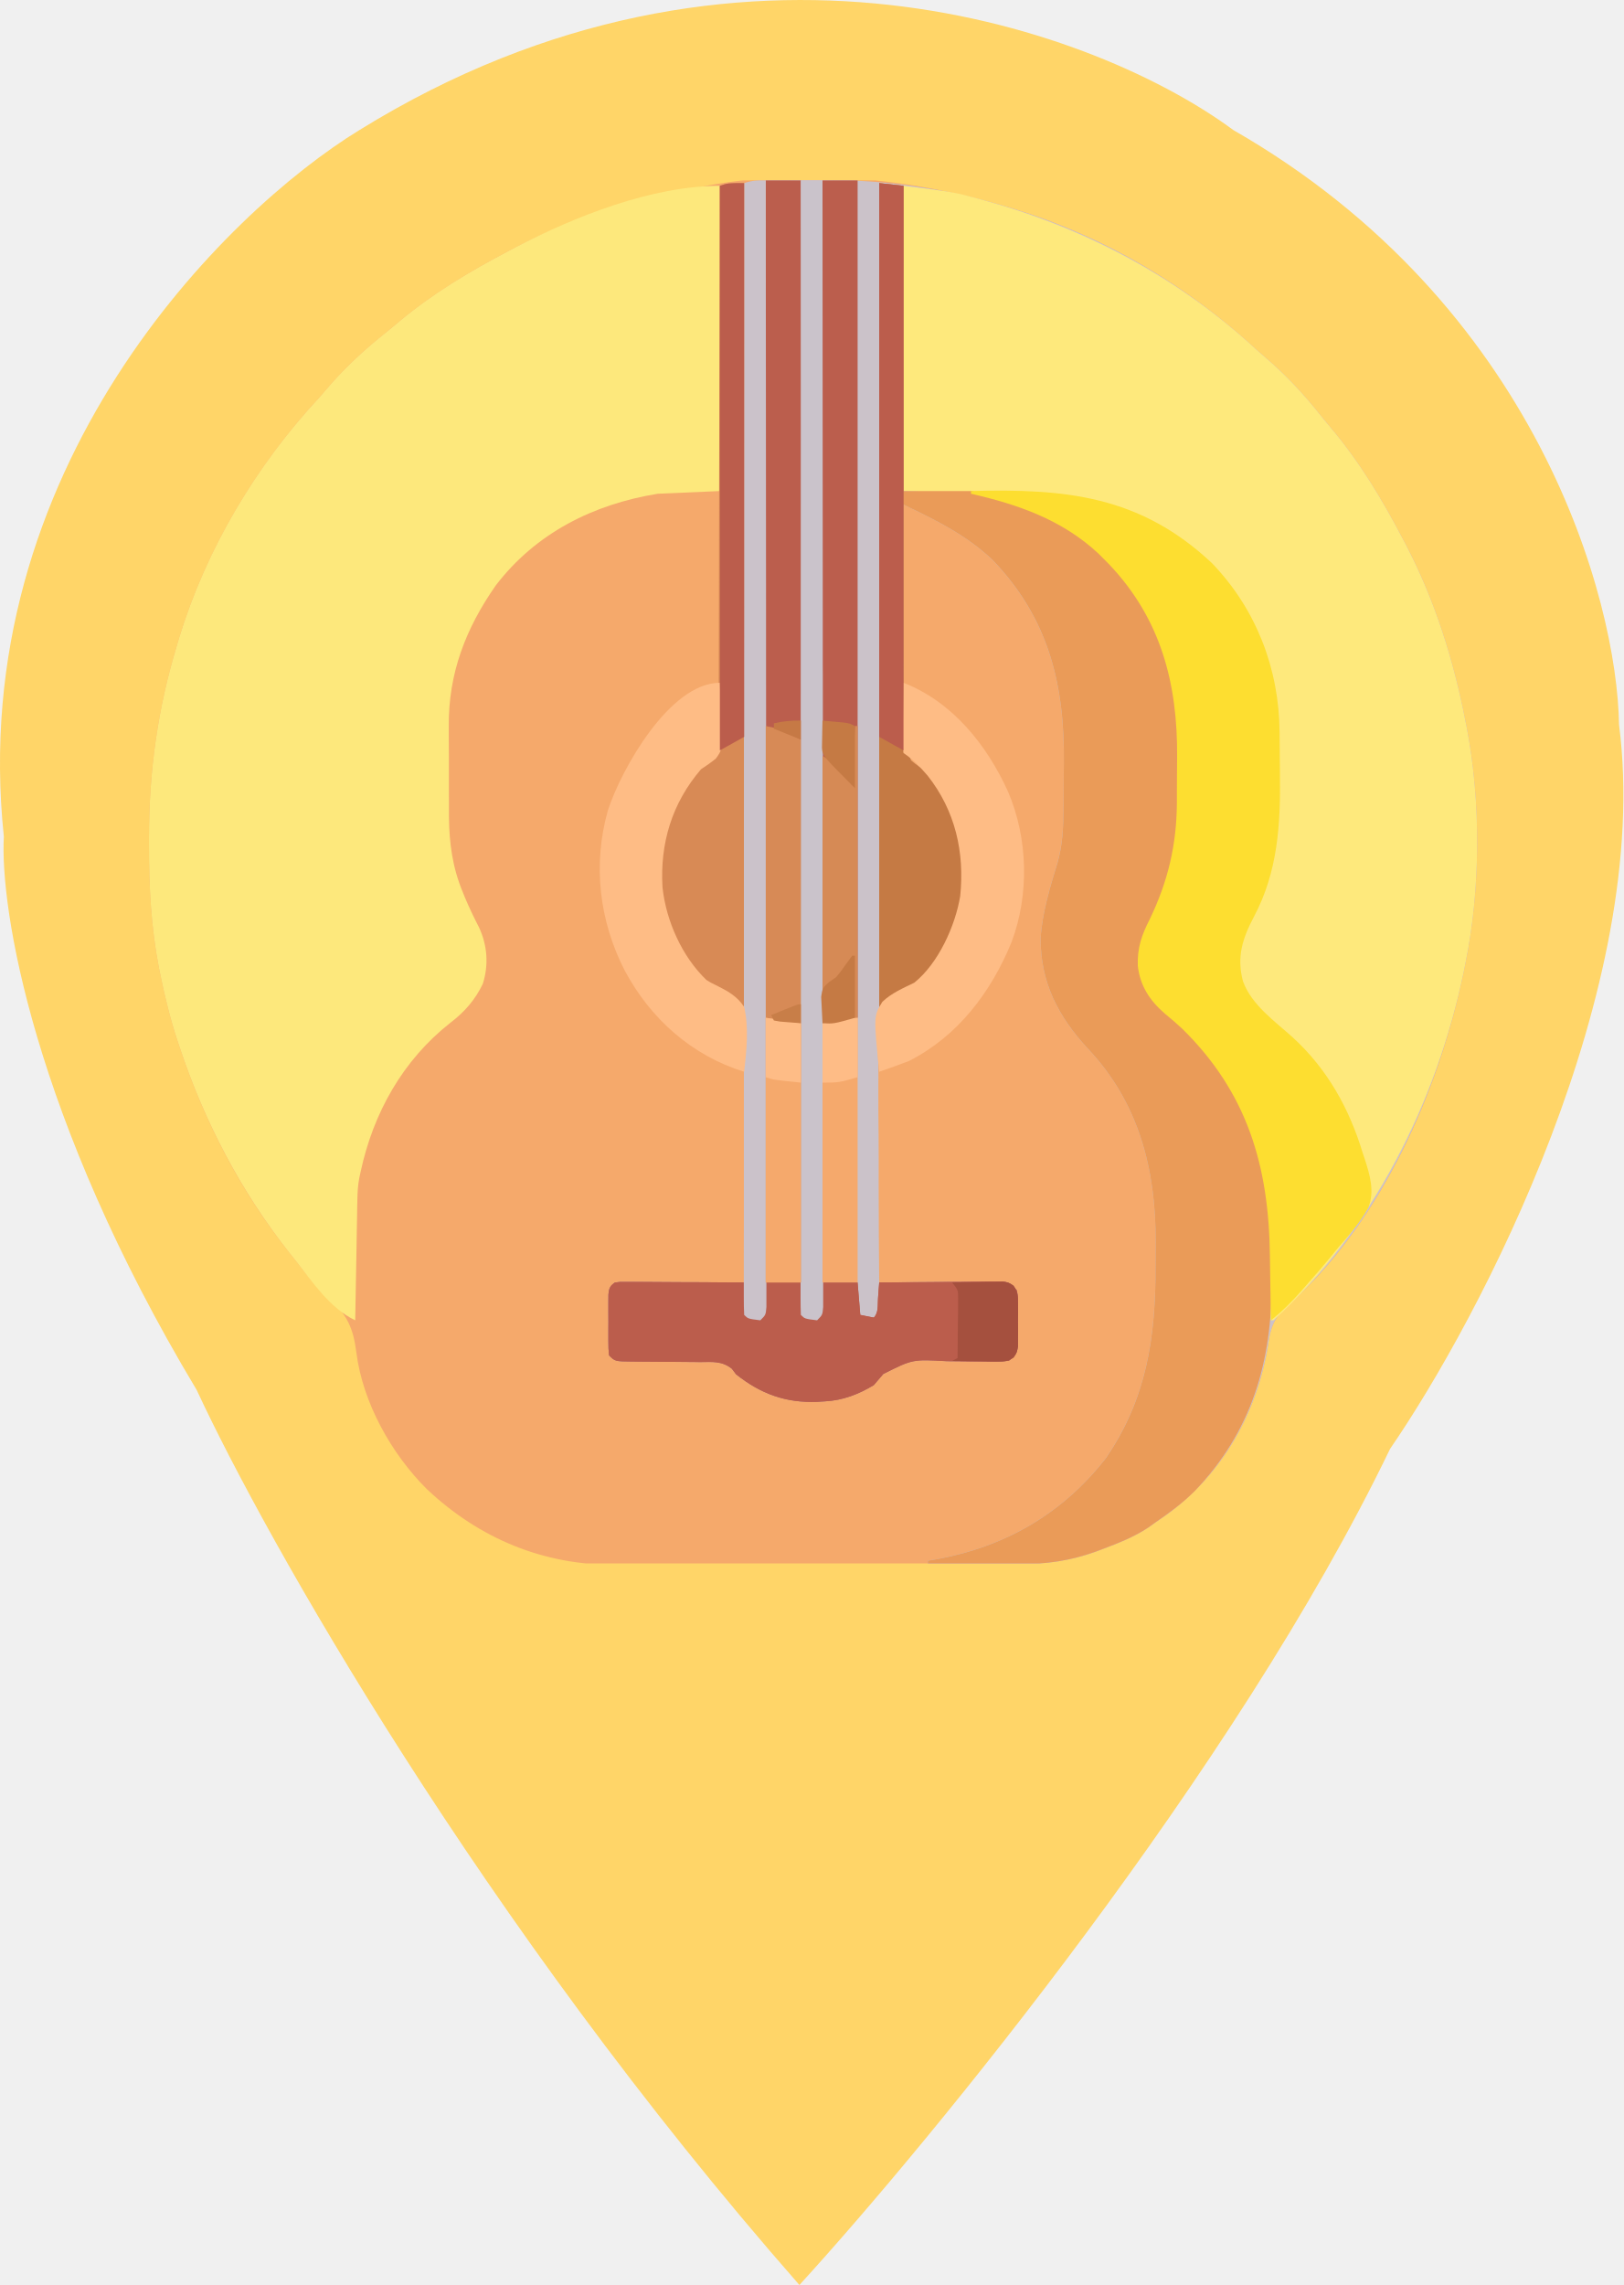
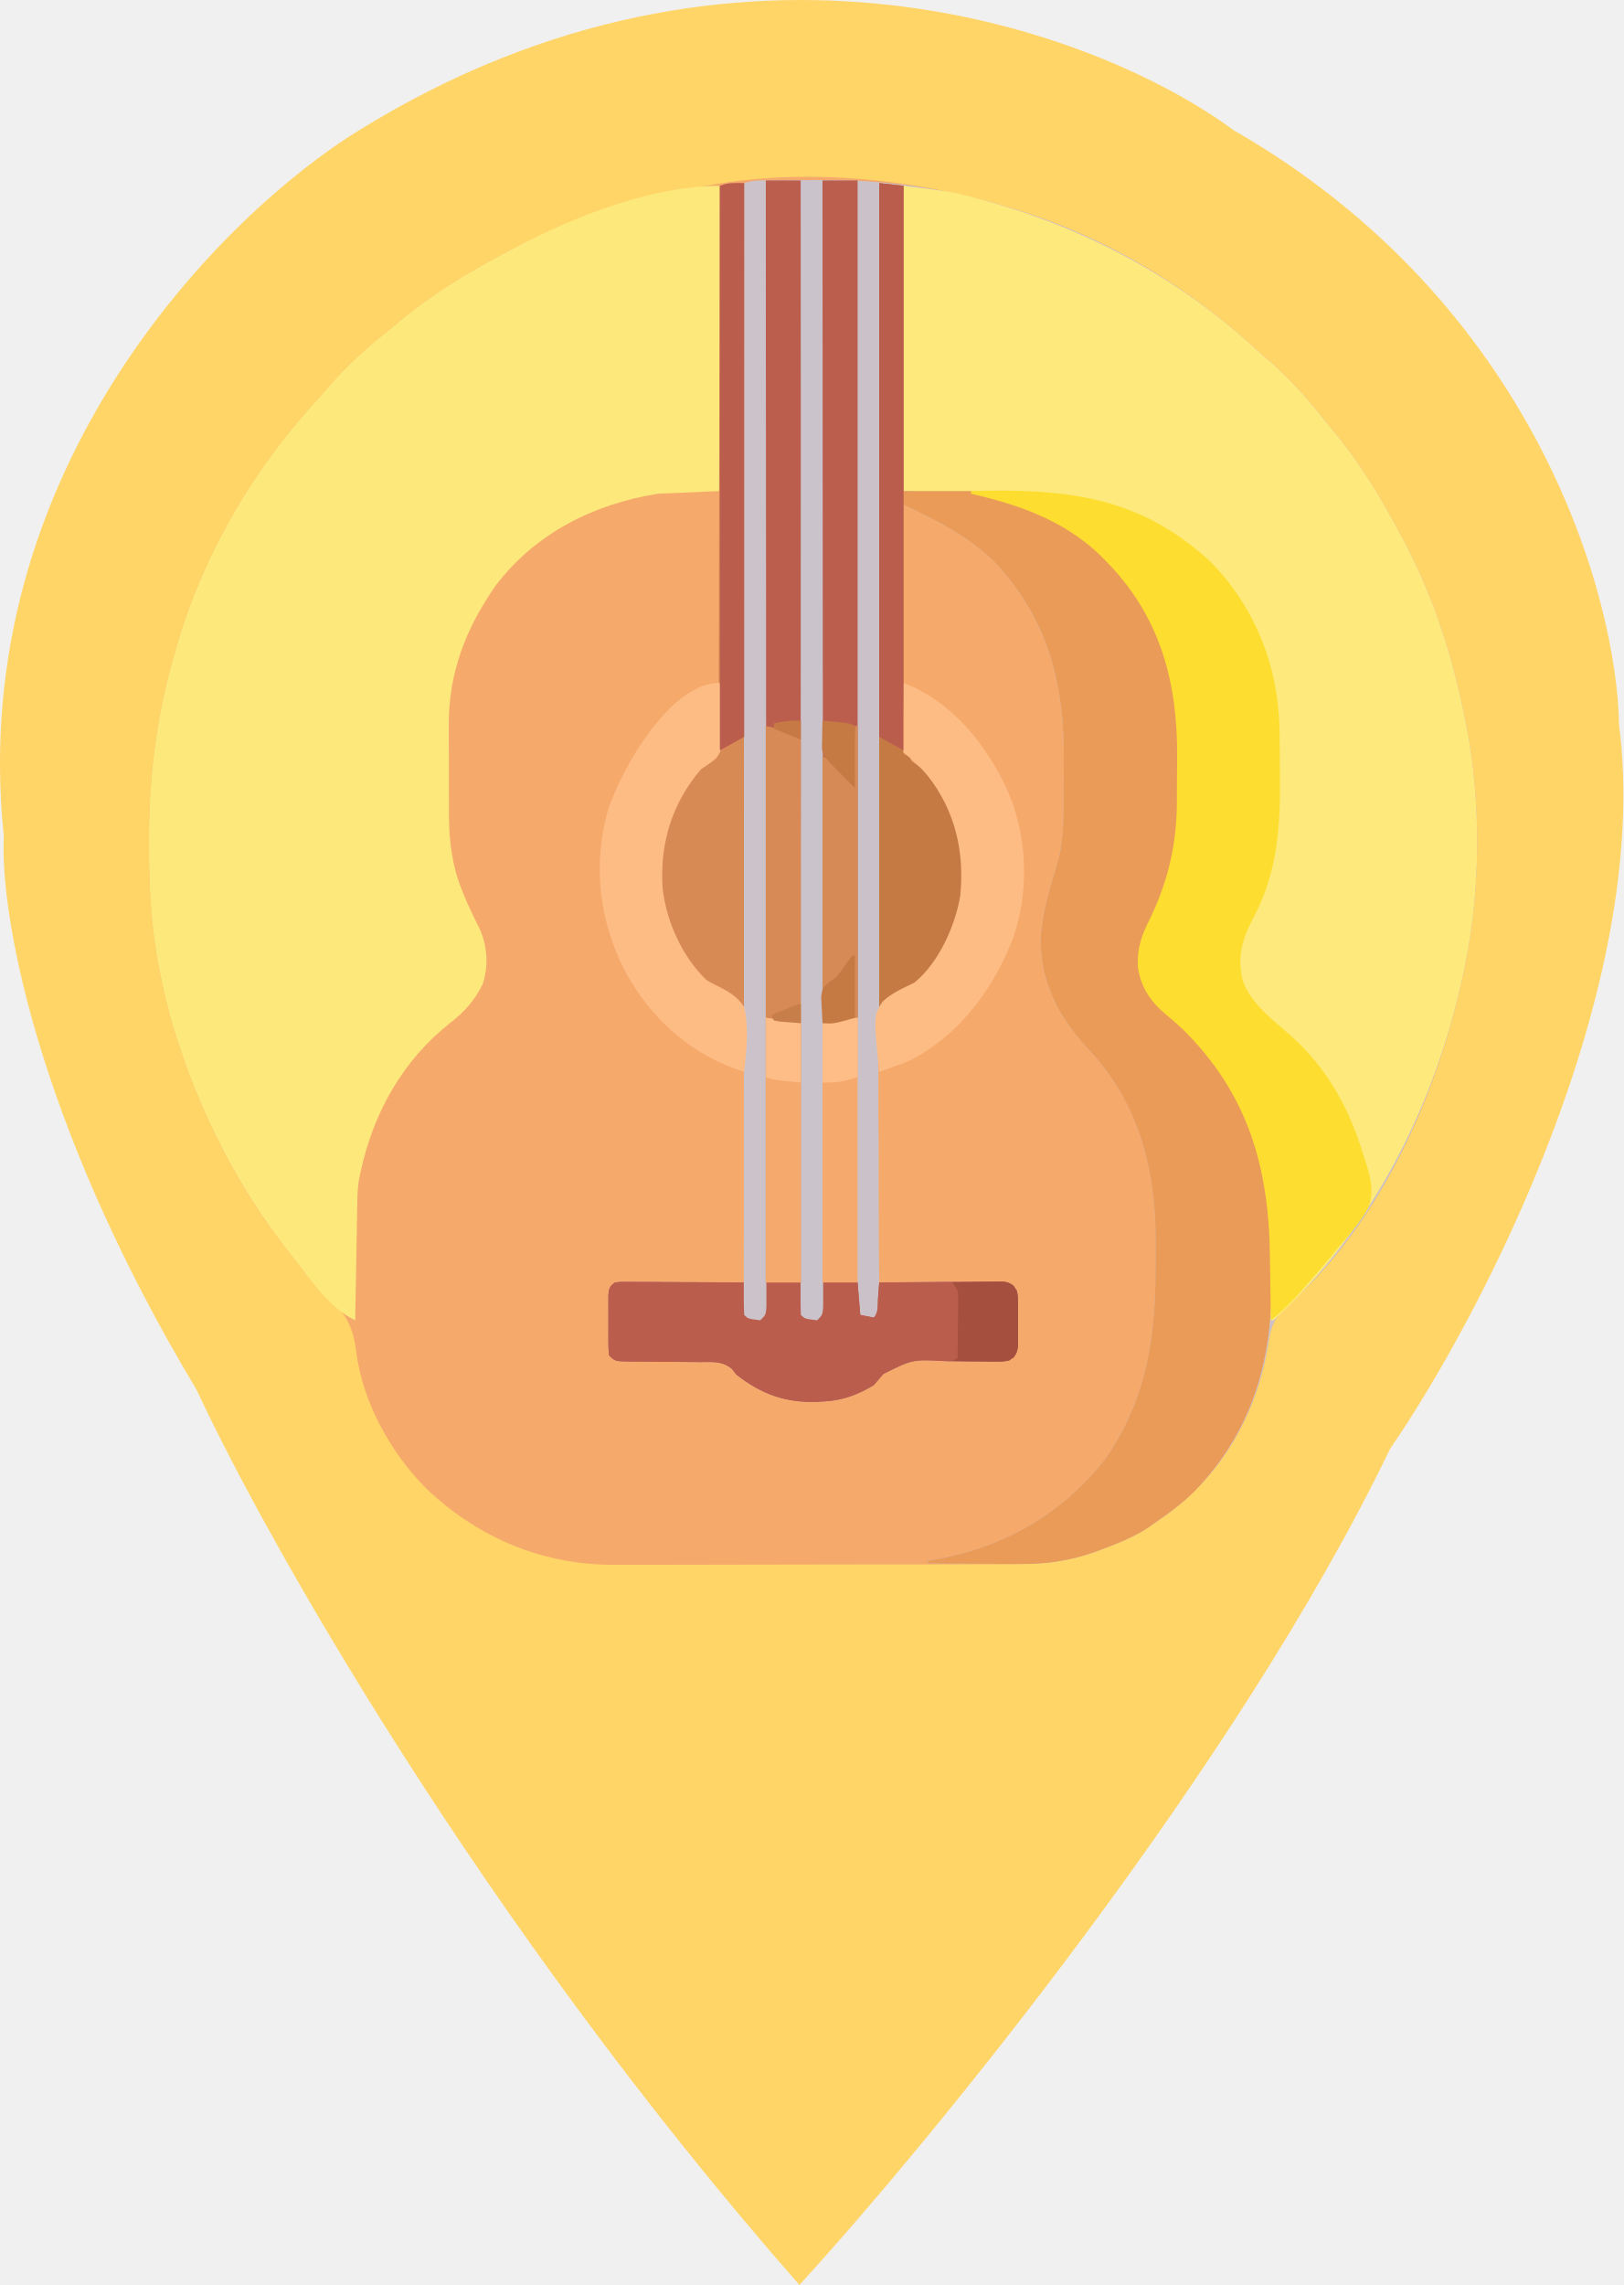
<svg xmlns="http://www.w3.org/2000/svg" width="27" height="38" viewBox="0 0 27 38" fill="none">
  <path d="M0.064 13.913C-0.577 7.803 3.74 3.533 5.978 2.163C12.313 -1.754 18.308 0.531 20.513 2.163C25.565 5.061 26.895 9.963 26.928 12.052C27.489 16.439 24.623 21.909 23.119 24.096C20.553 29.422 15.501 35.585 13.296 38C8.003 31.968 4.408 25.565 3.272 23.117C0.545 18.573 -0.003 15.088 0.064 13.913Z" fill="#FFD568" />
  <ellipse cx="13.5" cy="14" rx="10.5" ry="11" fill="#F0F0F0" />
-   <g clip-path="url(#clip0_520_882)">
+   <g clipPath="url(#clip0_520_882)">
    <path d="M16.78 3.45C16.817 3.461 16.855 3.472 16.893 3.484C18.392 3.945 19.767 4.765 20.912 5.831C20.974 5.884 21.036 5.937 21.098 5.991C21.406 6.261 21.676 6.551 21.933 6.871C21.999 6.954 22.067 7.035 22.135 7.116C22.616 7.686 22.993 8.316 23.338 8.975C23.364 9.024 23.364 9.024 23.391 9.075C23.863 9.983 24.177 10.981 24.371 11.985C24.379 12.021 24.386 12.057 24.393 12.094C24.633 13.329 24.626 14.796 24.371 16.028C24.363 16.072 24.354 16.116 24.344 16.162C23.93 18.154 22.971 20.337 21.412 21.717C21.185 21.921 21.128 22.082 21.089 22.381C20.902 23.5 20.338 24.505 19.414 25.182C19.345 25.231 19.275 25.279 19.205 25.327C19.17 25.352 19.135 25.377 19.099 25.403C18.858 25.562 18.598 25.664 18.329 25.765C18.294 25.778 18.259 25.791 18.223 25.805C17.712 25.988 17.226 26.014 16.688 26.014C16.611 26.014 16.535 26.014 16.458 26.014C16.25 26.015 16.043 26.015 15.835 26.015C15.705 26.015 15.575 26.016 15.445 26.016C14.99 26.017 14.536 26.017 14.081 26.017C13.659 26.017 13.237 26.018 12.815 26.019C12.451 26.021 12.087 26.021 11.724 26.021C11.507 26.021 11.29 26.021 11.074 26.022C10.87 26.023 10.665 26.023 10.461 26.022C10.387 26.022 10.313 26.023 10.239 26.023C9.039 26.031 7.973 25.587 7.101 24.766C6.509 24.178 6.033 23.326 5.927 22.492C5.875 22.082 5.775 21.861 5.455 21.579C5.25 21.397 5.089 21.184 4.92 20.969C4.885 20.925 4.849 20.881 4.813 20.835C3.999 19.813 3.402 18.657 2.989 17.42C2.977 17.385 2.965 17.35 2.953 17.314C2.833 16.95 2.743 16.582 2.666 16.207C2.655 16.157 2.655 16.157 2.645 16.106C2.511 15.418 2.476 14.736 2.478 14.037C2.478 13.994 2.478 13.951 2.478 13.906C2.48 12.812 2.625 11.777 2.944 10.727C2.955 10.69 2.966 10.653 2.977 10.615C3.433 9.121 4.262 7.735 5.325 6.594C5.378 6.533 5.431 6.471 5.485 6.409C5.755 6.1 6.045 5.83 6.365 5.574C6.448 5.507 6.529 5.44 6.61 5.371C7.18 4.891 7.81 4.513 8.469 4.168C8.502 4.151 8.535 4.134 8.569 4.116C9.494 3.635 10.501 3.329 11.524 3.135C11.559 3.128 11.594 3.121 11.63 3.113C13.3 2.775 15.164 2.959 16.78 3.45Z" fill="#F5A96B" />
    <path d="M12.736 3C12.973 2.998 13.21 2.997 13.447 2.996C13.528 2.996 13.608 2.995 13.688 2.994C14.752 2.986 15.76 3.14 16.779 3.449C16.816 3.46 16.854 3.472 16.892 3.483C18.391 3.945 19.767 4.765 20.912 5.83C20.973 5.884 21.035 5.937 21.097 5.99C21.406 6.26 21.676 6.55 21.932 6.87C21.999 6.953 22.066 7.035 22.134 7.116C22.615 7.686 22.992 8.315 23.337 8.975C23.363 9.024 23.363 9.024 23.39 9.074C23.862 9.983 24.177 10.98 24.371 11.984C24.378 12.02 24.385 12.056 24.393 12.093C24.633 13.329 24.625 14.795 24.371 16.027C24.362 16.072 24.353 16.116 24.344 16.161C23.929 18.154 22.97 20.337 21.412 21.717C21.184 21.921 21.128 22.082 21.089 22.381C20.901 23.5 20.337 24.504 19.414 25.181C19.345 25.23 19.275 25.278 19.205 25.326C19.169 25.351 19.134 25.376 19.098 25.402C18.858 25.562 18.598 25.663 18.329 25.764C18.294 25.777 18.258 25.791 18.222 25.804C17.805 25.954 17.41 26.014 16.967 26.009C16.922 26.009 16.878 26.009 16.833 26.008C16.693 26.008 16.553 26.007 16.414 26.006C16.319 26.005 16.223 26.005 16.128 26.004C15.896 26.003 15.663 26.002 15.431 26C15.431 25.985 15.431 25.97 15.431 25.955C15.472 25.948 15.512 25.942 15.553 25.935C16.709 25.727 17.662 25.183 18.39 24.252C19.071 23.26 19.221 22.238 19.219 21.059C19.219 20.924 19.22 20.789 19.221 20.653C19.225 19.445 18.94 18.336 18.094 17.44C17.598 16.905 17.301 16.33 17.308 15.595C17.336 15.161 17.469 14.741 17.593 14.327C17.675 14.029 17.686 13.744 17.688 13.437C17.689 13.367 17.689 13.367 17.689 13.296C17.69 13.197 17.69 13.098 17.691 13C17.691 12.9 17.692 12.801 17.693 12.701C17.711 11.386 17.439 10.282 16.509 9.314C16.095 8.921 15.627 8.68 15.117 8.436C15.087 8.421 15.057 8.406 15.027 8.391C15.024 8.924 15.024 9.457 15.026 9.991C15.027 10.239 15.027 10.486 15.025 10.734C15.024 10.973 15.025 11.212 15.026 11.451C15.027 11.543 15.027 11.634 15.025 11.725C15.001 12.206 15.001 12.206 15.152 12.647C15.241 12.726 15.327 12.78 15.431 12.838C15.922 13.45 16.076 14.138 16.015 14.904C15.907 15.489 15.61 16.038 15.162 16.432C15.123 16.446 15.084 16.46 15.043 16.475C14.876 16.546 14.785 16.607 14.668 16.746C14.569 17.074 14.604 17.44 14.61 17.779C14.609 17.881 14.609 17.984 14.609 18.086C14.608 18.355 14.61 18.623 14.613 18.892C14.615 19.166 14.615 19.44 14.614 19.715C14.614 20.253 14.618 20.79 14.623 21.328C14.663 21.328 14.663 21.328 14.704 21.327C14.981 21.324 15.259 21.322 15.537 21.321C15.64 21.32 15.744 21.319 15.848 21.318C15.996 21.316 16.145 21.316 16.294 21.315C16.34 21.314 16.387 21.314 16.435 21.313C16.478 21.313 16.521 21.313 16.566 21.313C16.604 21.312 16.642 21.312 16.681 21.312C16.802 21.332 16.841 21.366 16.914 21.463C16.931 21.571 16.931 21.571 16.931 21.697C16.932 21.743 16.932 21.788 16.932 21.835C16.931 21.907 16.931 21.907 16.93 21.98C16.931 22.027 16.931 22.075 16.932 22.123C16.932 22.169 16.932 22.215 16.931 22.262C16.931 22.303 16.931 22.345 16.931 22.388C16.91 22.518 16.881 22.55 16.779 22.631C16.642 22.641 16.514 22.644 16.377 22.641C16.295 22.641 16.214 22.641 16.132 22.641C16.004 22.64 15.875 22.639 15.747 22.637C15.179 22.605 15.179 22.605 14.692 22.849C14.638 22.911 14.585 22.973 14.533 23.035C14.281 23.187 14.019 23.289 13.724 23.305C13.659 23.309 13.659 23.309 13.593 23.313C13.066 23.333 12.654 23.182 12.242 22.855C12.219 22.825 12.196 22.794 12.172 22.763C12.006 22.631 11.851 22.65 11.645 22.651C11.604 22.651 11.564 22.651 11.522 22.65C11.393 22.648 11.264 22.648 11.136 22.648C11.006 22.647 10.877 22.646 10.748 22.644C10.668 22.644 10.587 22.643 10.507 22.643C10.23 22.641 10.23 22.641 10.13 22.541C10.119 22.429 10.119 22.429 10.118 22.29C10.118 22.24 10.118 22.19 10.118 22.138C10.119 22.06 10.119 22.06 10.119 21.98C10.119 21.927 10.118 21.875 10.118 21.821C10.118 21.771 10.118 21.721 10.118 21.669C10.119 21.623 10.119 21.577 10.119 21.53C10.13 21.418 10.13 21.418 10.22 21.328C10.313 21.317 10.313 21.317 10.428 21.318C10.472 21.318 10.515 21.318 10.559 21.318C10.606 21.318 10.653 21.319 10.701 21.319C10.748 21.319 10.796 21.32 10.845 21.32C10.998 21.32 11.151 21.321 11.304 21.323C11.408 21.323 11.511 21.323 11.614 21.324C11.868 21.325 12.123 21.326 12.377 21.328C12.391 21.506 12.406 21.684 12.421 21.867C12.496 21.882 12.57 21.897 12.646 21.912C12.731 21.827 12.697 21.68 12.697 21.567C12.697 21.535 12.697 21.503 12.698 21.47C12.698 21.362 12.698 21.254 12.698 21.145C12.698 21.068 12.698 20.99 12.699 20.912C12.699 20.697 12.7 20.482 12.7 20.267C12.7 20.035 12.701 19.804 12.702 19.572C12.703 19.171 12.703 18.77 12.704 18.368C12.705 17.788 12.706 17.208 12.708 16.627C12.71 15.686 12.712 14.744 12.714 13.803C12.715 12.888 12.717 11.973 12.719 11.058C12.719 11.002 12.719 10.946 12.72 10.888C12.72 10.605 12.721 10.322 12.721 10.04C12.726 7.693 12.731 5.347 12.736 3Z" fill="#CBC2C9" />
    <path d="M11.973 3.09C11.973 4.765 11.973 6.44 11.973 8.166C11.461 8.188 11.461 8.188 10.94 8.211C9.871 8.384 8.911 8.864 8.244 9.738C7.744 10.454 7.457 11.201 7.464 12.076C7.464 12.13 7.464 12.184 7.464 12.239C7.464 12.352 7.465 12.465 7.466 12.579C7.467 12.751 7.467 12.922 7.466 13.095C7.467 13.205 7.467 13.316 7.467 13.426C7.467 13.477 7.467 13.528 7.467 13.58C7.471 14.022 7.526 14.428 7.697 14.837C7.709 14.866 7.72 14.894 7.732 14.924C7.804 15.096 7.884 15.261 7.969 15.427C8.106 15.724 8.13 16.047 8.03 16.361C7.904 16.627 7.723 16.833 7.489 17.01C6.697 17.634 6.209 18.508 5.998 19.486C5.987 19.539 5.987 19.539 5.975 19.593C5.953 19.712 5.946 19.822 5.944 19.943C5.943 19.988 5.942 20.032 5.941 20.079C5.941 20.127 5.94 20.175 5.939 20.224C5.938 20.299 5.938 20.299 5.936 20.374C5.933 20.532 5.931 20.69 5.928 20.848C5.926 20.955 5.924 21.062 5.922 21.17C5.917 21.432 5.913 21.695 5.908 21.957C5.491 21.759 5.2 21.324 4.92 20.969C4.885 20.924 4.849 20.88 4.812 20.834C4.002 19.808 3.403 18.659 2.989 17.42C2.977 17.385 2.965 17.35 2.953 17.313C2.833 16.95 2.743 16.582 2.666 16.207C2.655 16.157 2.655 16.157 2.645 16.105C2.511 15.418 2.476 14.736 2.478 14.037C2.478 13.993 2.478 13.95 2.478 13.906C2.48 12.811 2.625 11.776 2.944 10.727C2.955 10.69 2.966 10.653 2.977 10.614C3.433 9.12 4.262 7.734 5.325 6.594C5.378 6.532 5.431 6.47 5.485 6.408C5.755 6.1 6.045 5.83 6.365 5.573C6.448 5.507 6.529 5.439 6.61 5.371C7.18 4.89 7.81 4.513 8.469 4.168C8.502 4.151 8.535 4.133 8.569 4.115C9.558 3.601 10.841 3.09 11.973 3.09Z" fill="#FDE87C" />
    <path d="M15.027 3.09C15.866 3.195 15.866 3.195 16.252 3.3C16.295 3.312 16.339 3.324 16.384 3.336C18.078 3.804 19.623 4.631 20.912 5.83C20.974 5.884 21.035 5.937 21.097 5.99C21.406 6.26 21.676 6.55 21.933 6.87C21.999 6.953 22.066 7.035 22.135 7.116C22.616 7.686 22.993 8.315 23.338 8.975C23.364 9.024 23.364 9.024 23.39 9.074C23.863 9.983 24.177 10.98 24.371 11.984C24.382 12.038 24.382 12.038 24.393 12.093C24.633 13.329 24.626 14.795 24.371 16.027C24.362 16.072 24.353 16.116 24.344 16.161C23.895 18.319 22.828 20.455 21.182 21.957C21.167 21.957 21.152 21.957 21.137 21.957C21.136 21.873 21.136 21.873 21.135 21.788C21.132 21.577 21.129 21.366 21.125 21.154C21.123 21.064 21.122 20.973 21.121 20.883C21.104 19.39 20.746 18.172 19.663 17.108C19.569 17.02 19.472 16.938 19.373 16.856C19.123 16.641 18.961 16.392 18.924 16.062C18.914 15.755 18.989 15.548 19.127 15.278C19.427 14.651 19.57 14.047 19.574 13.351C19.574 13.31 19.574 13.269 19.574 13.228C19.575 13.142 19.575 13.056 19.575 12.971C19.576 12.842 19.577 12.714 19.578 12.586C19.586 11.361 19.307 10.292 18.449 9.386C18.417 9.354 18.385 9.322 18.352 9.289C18.324 9.261 18.296 9.233 18.267 9.204C17.345 8.344 16.25 8.215 15.027 8.166C15.027 6.491 15.027 4.816 15.027 3.09Z" fill="#FEE97C" />
    <path d="M14.623 3.045C14.757 3.06 14.89 3.075 15.027 3.09C15.027 4.765 15.027 6.44 15.027 8.166C15.398 8.166 15.769 8.166 16.15 8.166C17.18 8.363 18.204 8.87 18.818 9.753C19.437 10.68 19.626 11.581 19.624 12.68C19.623 12.806 19.625 12.933 19.626 13.06C19.629 13.914 19.484 14.66 19.101 15.432C18.939 15.778 18.927 16.035 19.051 16.395C19.151 16.621 19.289 16.767 19.475 16.926C19.504 16.951 19.533 16.977 19.564 17.004C19.624 17.057 19.685 17.11 19.746 17.163C20.563 17.881 21.037 18.902 21.137 19.98C21.144 20.137 21.145 20.294 21.146 20.451C21.146 20.495 21.146 20.54 21.147 20.585C21.147 20.68 21.147 20.774 21.148 20.868C21.148 21.009 21.149 21.15 21.151 21.292C21.158 22.646 20.82 23.806 19.866 24.801C19.664 25.001 19.439 25.166 19.205 25.326C19.152 25.364 19.152 25.364 19.099 25.402C18.858 25.562 18.598 25.663 18.329 25.764C18.294 25.777 18.259 25.791 18.223 25.804C17.805 25.954 17.41 26.014 16.967 26.009C16.923 26.009 16.879 26.009 16.833 26.008C16.693 26.008 16.554 26.007 16.414 26.006C16.319 26.005 16.224 26.005 16.128 26.004C15.896 26.003 15.664 26.002 15.432 26C15.432 25.985 15.432 25.97 15.432 25.955C15.472 25.948 15.512 25.942 15.554 25.935C16.71 25.727 17.662 25.183 18.391 24.252C19.072 23.26 19.222 22.238 19.219 21.059C19.219 20.924 19.22 20.789 19.221 20.653C19.225 19.445 18.94 18.336 18.094 17.44C17.599 16.905 17.301 16.33 17.308 15.595C17.337 15.161 17.469 14.741 17.594 14.327C17.676 14.029 17.686 13.744 17.688 13.437C17.689 13.367 17.689 13.367 17.689 13.296C17.69 13.197 17.691 13.098 17.691 13C17.692 12.9 17.692 12.801 17.694 12.701C17.711 11.386 17.44 10.283 16.51 9.314C16.095 8.921 15.627 8.68 15.117 8.436C15.088 8.421 15.058 8.406 15.027 8.391C15.025 8.924 15.024 9.457 15.026 9.991C15.027 10.239 15.027 10.486 15.026 10.734C15.025 10.973 15.025 11.212 15.027 11.451C15.027 11.543 15.027 11.634 15.026 11.725C15.001 12.206 15.001 12.206 15.152 12.647C15.242 12.726 15.328 12.78 15.432 12.838C15.922 13.45 16.077 14.138 16.016 14.904C15.897 15.543 15.556 16.144 15.028 16.53C14.693 16.746 14.693 16.746 14.623 16.746C14.623 12.225 14.623 7.703 14.623 3.045Z" fill="#EA9B58" />
    <path d="M16.15 8.166C17.717 8.124 18.958 8.241 20.154 9.362C20.893 10.129 21.274 11.118 21.282 12.176C21.283 12.22 21.283 12.264 21.283 12.31C21.284 12.404 21.284 12.498 21.285 12.591C21.285 12.685 21.286 12.78 21.288 12.874C21.299 13.705 21.254 14.497 20.856 15.244C20.666 15.603 20.564 15.916 20.674 16.321C20.817 16.713 21.201 16.981 21.502 17.253C22.076 17.779 22.44 18.432 22.664 19.172C22.675 19.204 22.686 19.237 22.697 19.27C22.783 19.536 22.866 19.811 22.759 20.081C22.624 20.327 22.444 20.534 22.26 20.744C22.215 20.798 22.171 20.852 22.128 20.906C22.01 21.05 21.889 21.189 21.766 21.328C21.728 21.371 21.691 21.414 21.653 21.458C21.49 21.643 21.331 21.804 21.137 21.957C21.136 21.901 21.135 21.845 21.135 21.788C21.132 21.577 21.129 21.366 21.125 21.155C21.123 21.064 21.122 20.973 21.121 20.883C21.104 19.39 20.746 18.172 19.663 17.108C19.569 17.02 19.472 16.938 19.373 16.856C19.123 16.641 18.961 16.392 18.924 16.062C18.914 15.756 18.989 15.548 19.127 15.278C19.427 14.652 19.57 14.047 19.574 13.351C19.574 13.31 19.574 13.269 19.574 13.228C19.575 13.142 19.575 13.056 19.575 12.971C19.576 12.842 19.577 12.714 19.578 12.586C19.586 11.361 19.307 10.292 18.449 9.387C18.417 9.354 18.385 9.322 18.352 9.289C18.324 9.261 18.296 9.233 18.267 9.204C17.667 8.645 16.932 8.389 16.15 8.211C16.15 8.196 16.15 8.181 16.15 8.166Z" fill="#FDDE30" />
    <path d="M12.736 3C12.929 3 13.121 3 13.32 3C13.335 9.226 13.35 15.452 13.365 21.867C13.439 21.882 13.513 21.897 13.589 21.912C13.671 21.831 13.652 21.705 13.66 21.595C13.666 21.507 13.673 21.419 13.679 21.328C13.872 21.328 14.065 21.328 14.263 21.328C14.278 21.506 14.293 21.684 14.308 21.867C14.382 21.882 14.456 21.897 14.533 21.912C14.614 21.831 14.595 21.705 14.603 21.595C14.609 21.52 14.609 21.52 14.614 21.445C14.617 21.406 14.62 21.368 14.623 21.328C14.927 21.325 15.232 21.322 15.537 21.321C15.64 21.32 15.744 21.319 15.848 21.318C15.996 21.316 16.145 21.316 16.294 21.315C16.34 21.314 16.387 21.314 16.435 21.313C16.478 21.313 16.521 21.313 16.566 21.313C16.604 21.312 16.642 21.312 16.681 21.312C16.802 21.332 16.841 21.366 16.914 21.463C16.931 21.571 16.931 21.571 16.931 21.697C16.932 21.743 16.932 21.788 16.932 21.835C16.931 21.907 16.931 21.907 16.93 21.98C16.931 22.027 16.931 22.075 16.932 22.124C16.932 22.169 16.932 22.215 16.931 22.262C16.931 22.303 16.931 22.345 16.931 22.388C16.91 22.518 16.881 22.55 16.779 22.631C16.642 22.641 16.514 22.644 16.377 22.641C16.295 22.641 16.214 22.641 16.132 22.641C16.004 22.64 15.875 22.639 15.747 22.637C15.179 22.605 15.179 22.605 14.692 22.849C14.638 22.911 14.585 22.973 14.533 23.035C14.281 23.187 14.019 23.289 13.724 23.305C13.659 23.309 13.659 23.309 13.593 23.313C13.066 23.333 12.654 23.182 12.242 22.855C12.219 22.825 12.196 22.794 12.172 22.763C12.006 22.631 11.851 22.65 11.645 22.652C11.604 22.651 11.564 22.651 11.522 22.65C11.393 22.648 11.264 22.648 11.136 22.648C11.006 22.647 10.877 22.646 10.748 22.645C10.668 22.644 10.587 22.643 10.507 22.643C10.23 22.641 10.23 22.641 10.13 22.541C10.119 22.429 10.119 22.429 10.118 22.29C10.118 22.24 10.118 22.19 10.118 22.138C10.119 22.06 10.119 22.06 10.119 21.98C10.119 21.927 10.118 21.875 10.118 21.821C10.118 21.771 10.118 21.721 10.118 21.669C10.119 21.623 10.119 21.577 10.119 21.53C10.13 21.418 10.13 21.418 10.22 21.328C10.313 21.317 10.313 21.317 10.428 21.318C10.472 21.318 10.515 21.318 10.559 21.318C10.606 21.318 10.653 21.319 10.701 21.319C10.748 21.32 10.796 21.32 10.845 21.32C10.998 21.32 11.151 21.321 11.304 21.323C11.408 21.323 11.511 21.323 11.614 21.324C11.868 21.325 12.123 21.326 12.377 21.328C12.391 21.506 12.406 21.684 12.421 21.867C12.496 21.882 12.57 21.897 12.646 21.912C12.731 21.827 12.697 21.68 12.697 21.567C12.697 21.535 12.697 21.503 12.698 21.47C12.698 21.362 12.698 21.254 12.698 21.145C12.698 21.068 12.698 20.99 12.699 20.912C12.699 20.697 12.7 20.482 12.7 20.267C12.7 20.035 12.701 19.804 12.702 19.573C12.703 19.171 12.703 18.77 12.704 18.368C12.705 17.788 12.706 17.208 12.708 16.627C12.71 15.686 12.712 14.744 12.714 13.803C12.715 12.888 12.717 11.973 12.719 11.059C12.719 11.002 12.719 10.946 12.72 10.888C12.72 10.605 12.721 10.322 12.721 10.04C12.726 7.693 12.731 5.347 12.736 3Z" fill="#BB5E4D" />
    <path d="M10.313 21.317C10.351 21.317 10.389 21.317 10.428 21.317C10.472 21.317 10.515 21.317 10.559 21.318C10.606 21.318 10.653 21.319 10.701 21.319C10.748 21.319 10.796 21.319 10.845 21.319C10.998 21.32 11.151 21.321 11.304 21.322C11.408 21.323 11.511 21.323 11.614 21.323C11.868 21.324 12.123 21.326 12.377 21.328C12.399 21.595 12.399 21.595 12.421 21.867C12.533 21.889 12.533 21.889 12.646 21.912C12.727 21.83 12.708 21.704 12.716 21.595C12.723 21.506 12.729 21.418 12.736 21.328C12.929 21.328 13.121 21.328 13.32 21.328C13.342 21.595 13.342 21.595 13.365 21.867C13.439 21.882 13.513 21.896 13.589 21.912C13.671 21.83 13.652 21.704 13.66 21.595C13.666 21.506 13.673 21.418 13.679 21.328C13.872 21.328 14.065 21.328 14.263 21.328C14.286 21.595 14.286 21.595 14.308 21.867C14.382 21.882 14.456 21.896 14.533 21.912C14.614 21.83 14.595 21.704 14.603 21.595C14.609 21.52 14.609 21.52 14.614 21.444C14.617 21.406 14.62 21.367 14.623 21.328C14.927 21.324 15.232 21.322 15.537 21.32C15.64 21.32 15.744 21.319 15.848 21.318C15.996 21.316 16.145 21.315 16.294 21.315C16.34 21.314 16.387 21.313 16.435 21.312C16.478 21.312 16.521 21.312 16.566 21.312C16.604 21.312 16.642 21.312 16.681 21.311C16.802 21.331 16.841 21.366 16.914 21.462C16.931 21.57 16.931 21.57 16.931 21.697C16.932 21.742 16.932 21.788 16.932 21.835C16.931 21.906 16.931 21.906 16.93 21.979C16.931 22.027 16.931 22.074 16.932 22.123C16.932 22.169 16.932 22.214 16.931 22.261C16.931 22.303 16.931 22.345 16.931 22.388C16.91 22.518 16.881 22.55 16.779 22.631C16.642 22.641 16.514 22.644 16.377 22.641C16.295 22.641 16.214 22.641 16.132 22.641C16.004 22.64 15.875 22.639 15.747 22.637C15.179 22.605 15.179 22.605 14.692 22.849C14.638 22.91 14.585 22.972 14.533 23.035C14.281 23.187 14.019 23.289 13.724 23.304C13.681 23.307 13.637 23.31 13.593 23.313C13.066 23.332 12.654 23.182 12.242 22.855C12.219 22.825 12.196 22.794 12.172 22.762C12.006 22.631 11.851 22.65 11.645 22.651C11.604 22.651 11.564 22.65 11.522 22.65C11.393 22.648 11.264 22.648 11.136 22.647C11.006 22.647 10.877 22.646 10.748 22.644C10.668 22.643 10.587 22.643 10.507 22.643C10.23 22.64 10.23 22.64 10.13 22.541C10.119 22.429 10.119 22.429 10.118 22.289C10.118 22.239 10.118 22.189 10.118 22.138C10.119 22.059 10.119 22.059 10.119 21.979C10.119 21.927 10.118 21.874 10.118 21.82C10.118 21.77 10.118 21.72 10.118 21.669C10.119 21.623 10.119 21.577 10.119 21.529C10.134 21.387 10.167 21.334 10.313 21.317Z" fill="#BB5D4C" />
    <path d="M14.623 3.045C14.757 3.06 14.89 3.075 15.027 3.09C15.027 3.162 15.027 3.162 15.027 3.236C15.025 4.412 15.024 5.588 15.026 6.764C15.027 7.332 15.027 7.901 15.026 8.469C15.025 8.965 15.025 9.46 15.026 9.956C15.027 10.218 15.027 10.481 15.026 10.743C15.025 10.99 15.025 11.237 15.027 11.484C15.027 11.575 15.027 11.665 15.026 11.756C15.003 12.221 15.003 12.221 15.152 12.645C15.242 12.723 15.328 12.779 15.432 12.838C15.922 13.45 16.077 14.138 16.016 14.904C15.897 15.543 15.556 16.144 15.028 16.53C14.693 16.746 14.693 16.746 14.623 16.746C14.623 12.225 14.623 7.703 14.623 3.045Z" fill="#C57A44" />
    <path d="M12.377 3.045C12.377 7.566 12.377 12.088 12.377 16.746C11.687 16.363 11.28 15.898 11.049 15.135C10.87 14.483 10.985 13.846 11.29 13.251C11.426 13.015 11.593 12.739 11.841 12.61C11.952 12.498 11.949 12.412 11.952 12.259C11.951 12.205 11.951 12.205 11.951 12.149C11.951 12.111 11.951 12.072 11.952 12.032C11.953 11.902 11.952 11.772 11.952 11.642C11.952 11.549 11.953 11.456 11.953 11.363C11.954 11.111 11.955 10.858 11.955 10.605C11.955 10.341 11.956 10.077 11.957 9.813C11.959 9.313 11.96 8.812 11.96 8.312C11.961 7.743 11.963 7.173 11.964 6.604C11.968 5.433 11.971 4.261 11.972 3.09C12.107 3.045 12.107 3.045 12.377 3.045Z" fill="#D88A55" />
    <path d="M13.68 3C13.872 3 14.065 3 14.264 3C14.264 7.596 14.264 12.191 14.264 16.926C13.904 17.016 13.904 17.016 13.68 17.016C13.68 12.39 13.68 7.765 13.68 3Z" fill="#BB5E4D" />
    <path d="M13.32 3C13.439 3 13.557 3 13.68 3C13.682 5.402 13.683 7.804 13.684 10.206C13.684 10.489 13.684 10.773 13.684 11.056C13.684 11.112 13.684 11.169 13.685 11.227C13.685 12.141 13.686 13.056 13.687 13.97C13.687 14.908 13.688 15.845 13.688 16.783C13.688 17.362 13.688 17.941 13.689 18.52C13.69 18.916 13.69 19.313 13.69 19.709C13.69 19.938 13.69 20.168 13.69 20.397C13.691 20.606 13.691 20.816 13.69 21.025C13.69 21.101 13.691 21.177 13.691 21.253C13.691 21.356 13.691 21.459 13.691 21.561C13.691 21.619 13.691 21.676 13.691 21.735C13.68 21.867 13.68 21.867 13.59 21.957C13.385 21.932 13.385 21.932 13.32 21.867C13.316 21.767 13.315 21.667 13.315 21.567C13.315 21.535 13.315 21.503 13.315 21.47C13.314 21.362 13.315 21.254 13.315 21.145C13.315 21.068 13.315 20.99 13.315 20.912C13.315 20.697 13.315 20.482 13.315 20.267C13.315 20.035 13.315 19.804 13.315 19.573C13.315 19.171 13.315 18.77 13.315 18.368C13.316 17.788 13.316 17.208 13.316 16.627C13.316 15.686 13.316 14.744 13.317 13.803C13.317 12.888 13.318 11.973 13.318 11.059C13.318 11.002 13.318 10.946 13.318 10.888C13.318 10.605 13.318 10.322 13.318 10.04C13.318 7.693 13.319 5.347 13.32 3Z" fill="#CAC3CB" />
    <path d="M12.736 3C12.738 5.402 12.74 7.804 12.741 10.206C12.741 10.489 12.741 10.773 12.741 11.056C12.741 11.112 12.741 11.169 12.741 11.227C12.742 12.141 12.742 13.056 12.743 13.97C12.744 14.908 12.745 15.845 12.745 16.783C12.745 17.362 12.745 17.941 12.746 18.52C12.746 18.916 12.746 19.313 12.746 19.709C12.746 19.939 12.746 20.168 12.747 20.397C12.747 20.606 12.747 20.816 12.747 21.025C12.747 21.101 12.747 21.177 12.747 21.253C12.748 21.356 12.748 21.459 12.747 21.561C12.747 21.619 12.747 21.676 12.747 21.735C12.736 21.867 12.736 21.867 12.646 21.957C12.442 21.932 12.442 21.932 12.377 21.867C12.372 21.767 12.371 21.668 12.371 21.568C12.371 21.536 12.371 21.504 12.371 21.471C12.371 21.363 12.371 21.255 12.371 21.147C12.371 21.07 12.371 20.992 12.371 20.914C12.371 20.7 12.371 20.485 12.372 20.271C12.372 20.04 12.372 19.809 12.372 19.578C12.372 19.177 12.372 18.777 12.372 18.377C12.372 17.798 12.373 17.219 12.373 16.64C12.373 15.7 12.373 14.761 12.373 13.822C12.374 12.909 12.374 11.997 12.374 11.084C12.374 11.028 12.374 10.972 12.374 10.914C12.374 10.632 12.374 10.35 12.375 10.068C12.375 7.727 12.376 5.386 12.377 3.045C12.508 3.001 12.6 2.996 12.736 3Z" fill="#CBC2CA" />
    <path d="M11.973 11.355C11.982 11.544 11.988 11.733 11.993 11.923C11.995 11.976 11.998 12.03 12.001 12.085C12.008 12.475 12.008 12.475 11.907 12.614C11.828 12.68 11.745 12.736 11.659 12.793C11.175 13.358 10.975 14.024 11.019 14.758C11.079 15.316 11.343 15.906 11.748 16.297C11.825 16.344 11.825 16.344 11.908 16.384C12.095 16.477 12.262 16.566 12.377 16.746C12.458 17.097 12.416 17.469 12.377 17.824C11.504 17.554 10.82 16.942 10.393 16.145C9.966 15.316 9.855 14.378 10.111 13.476C10.329 12.8 11.137 11.355 11.973 11.355Z" fill="#FEBC85" />
    <path d="M15.027 11.355C15.842 11.671 16.416 12.392 16.767 13.168C17.098 13.944 17.122 14.876 16.824 15.668C16.482 16.501 15.935 17.229 15.117 17.645C14.953 17.708 14.789 17.767 14.623 17.824C14.53 16.897 14.53 16.897 14.675 16.661C14.827 16.515 15.019 16.434 15.207 16.342C15.605 16.022 15.887 15.402 15.97 14.904C16.045 14.173 15.89 13.486 15.429 12.9C15.302 12.754 15.189 12.631 15.027 12.523C15.012 12.406 15.012 12.406 15.014 12.259C15.014 12.207 15.015 12.154 15.015 12.1C15.016 12.045 15.018 11.991 15.019 11.934C15.019 11.879 15.02 11.823 15.021 11.766C15.022 11.629 15.024 11.492 15.027 11.355Z" fill="#FEBC85" />
    <path d="M12.736 12.074C12.961 12.119 12.961 12.119 13.32 12.299C13.32 15.278 13.32 18.258 13.32 21.328C13.128 21.328 12.935 21.328 12.736 21.328C12.736 18.274 12.736 15.22 12.736 12.074Z" fill="#D78A56" />
    <path d="M12.377 3.045C12.377 6.084 12.377 9.123 12.377 12.254C12.243 12.328 12.11 12.402 11.973 12.479C11.973 9.38 11.973 6.282 11.973 3.09C12.107 3.045 12.107 3.045 12.377 3.045Z" fill="#BB5D4C" />
    <path d="M14.623 3.045C14.757 3.06 14.89 3.075 15.027 3.09C15.027 6.188 15.027 9.286 15.027 12.479C14.827 12.367 14.827 12.367 14.623 12.254C14.623 9.215 14.623 6.176 14.623 3.045Z" fill="#BB5D4C" />
    <path d="M14.264 16.926C14.264 18.379 14.264 19.831 14.264 21.328C14.071 21.328 13.878 21.328 13.68 21.328C13.68 19.905 13.68 18.482 13.68 17.016C14.084 16.926 14.084 16.926 14.264 16.926Z" fill="#F5A96C" />
    <path d="M12.736 16.926C12.929 16.955 13.122 16.985 13.32 17.016C13.32 18.439 13.32 19.862 13.32 21.328C13.128 21.328 12.935 21.328 12.736 21.328C12.736 19.875 12.736 18.423 12.736 16.926Z" fill="#F5A96C" />
    <path d="M14.219 12.074C14.234 12.074 14.248 12.074 14.264 12.074C14.264 13.675 14.264 15.276 14.264 16.926C13.904 17.016 13.904 17.016 13.68 17.016C13.68 15.548 13.68 14.08 13.68 12.568C13.949 12.748 13.949 12.748 14.174 13.062C14.189 12.736 14.204 12.41 14.219 12.074Z" fill="#D68A55" />
    <path d="M15.836 21.328C15.99 21.324 16.145 21.322 16.299 21.319C16.343 21.318 16.387 21.317 16.432 21.316C16.474 21.316 16.516 21.315 16.56 21.315C16.599 21.314 16.637 21.313 16.677 21.312C16.779 21.328 16.779 21.328 16.859 21.381C16.933 21.491 16.931 21.566 16.932 21.697C16.932 21.765 16.932 21.765 16.933 21.835C16.932 21.883 16.931 21.93 16.931 21.979C16.931 22.027 16.932 22.074 16.933 22.123C16.932 22.169 16.932 22.214 16.932 22.261C16.932 22.303 16.932 22.345 16.931 22.388C16.914 22.496 16.914 22.496 16.859 22.577C16.754 22.648 16.686 22.646 16.56 22.644C16.518 22.643 16.476 22.643 16.432 22.642C16.366 22.641 16.366 22.641 16.299 22.639C16.255 22.638 16.21 22.638 16.165 22.637C16.055 22.636 15.945 22.633 15.836 22.631C15.866 22.616 15.895 22.601 15.926 22.586C15.928 22.401 15.93 22.217 15.931 22.032C15.932 21.98 15.933 21.928 15.934 21.874C15.934 21.823 15.934 21.773 15.935 21.721C15.935 21.675 15.935 21.629 15.936 21.581C15.934 21.452 15.934 21.452 15.836 21.328Z" fill="#A5503E" />
    <path d="M14.264 16.926C14.264 17.252 14.264 17.578 14.264 17.914C13.949 18.004 13.949 18.004 13.68 18.004C13.68 17.678 13.68 17.352 13.68 17.016C14.084 16.926 14.084 16.926 14.264 16.926Z" fill="#FEBC86" />
    <path d="M12.736 16.926C12.929 16.955 13.122 16.985 13.32 17.016C13.32 17.342 13.32 17.668 13.32 18.004C12.871 17.959 12.871 17.959 12.736 17.914C12.736 17.588 12.736 17.262 12.736 16.926Z" fill="#FEBC86" />
    <path d="M14.174 15.893C14.189 15.893 14.204 15.893 14.219 15.893C14.219 16.233 14.219 16.575 14.219 16.926C13.865 17.027 13.865 17.027 13.68 17.016C13.674 16.922 13.67 16.828 13.666 16.735C13.664 16.683 13.661 16.631 13.658 16.577C13.68 16.432 13.68 16.432 13.784 16.335C13.824 16.307 13.864 16.28 13.905 16.252C13.984 16.158 13.984 16.158 14.051 16.061C14.091 16.004 14.132 15.948 14.174 15.893Z" fill="#C57A44" />
    <path d="M13.68 11.984C13.753 11.991 13.826 11.997 13.899 12.004C13.939 12.008 13.98 12.011 14.022 12.015C14.129 12.029 14.129 12.029 14.219 12.074C14.219 12.415 14.219 12.756 14.219 13.107C13.68 12.568 13.68 12.568 13.671 12.432C13.672 12.379 13.673 12.325 13.674 12.271C13.675 12.217 13.676 12.164 13.677 12.109C13.678 12.068 13.679 12.027 13.68 11.984Z" fill="#C57A44" />
    <path d="M13.32 16.701C13.32 16.805 13.32 16.909 13.32 17.016C13.246 17.011 13.172 17.005 13.098 16.999C13.037 16.994 13.037 16.994 12.974 16.989C12.923 16.98 12.923 16.98 12.871 16.971C12.856 16.941 12.841 16.911 12.826 16.881C12.9 16.851 12.974 16.821 13.048 16.791C13.089 16.774 13.13 16.758 13.173 16.741C13.275 16.701 13.275 16.701 13.32 16.701Z" fill="#C87E48" />
    <path d="M13.32 11.984C13.32 12.088 13.32 12.192 13.32 12.299C13.098 12.21 13.098 12.21 12.871 12.119C12.871 12.089 12.871 12.06 12.871 12.029C13.024 11.994 13.163 11.98 13.32 11.984Z" fill="#C67945" />
  </g>
  <defs>
    <clipPath id="clip0_520_882">
      <rect width="23" height="23" fill="white" transform="translate(2 3)" />
    </clipPath>
  </defs>
</svg>
